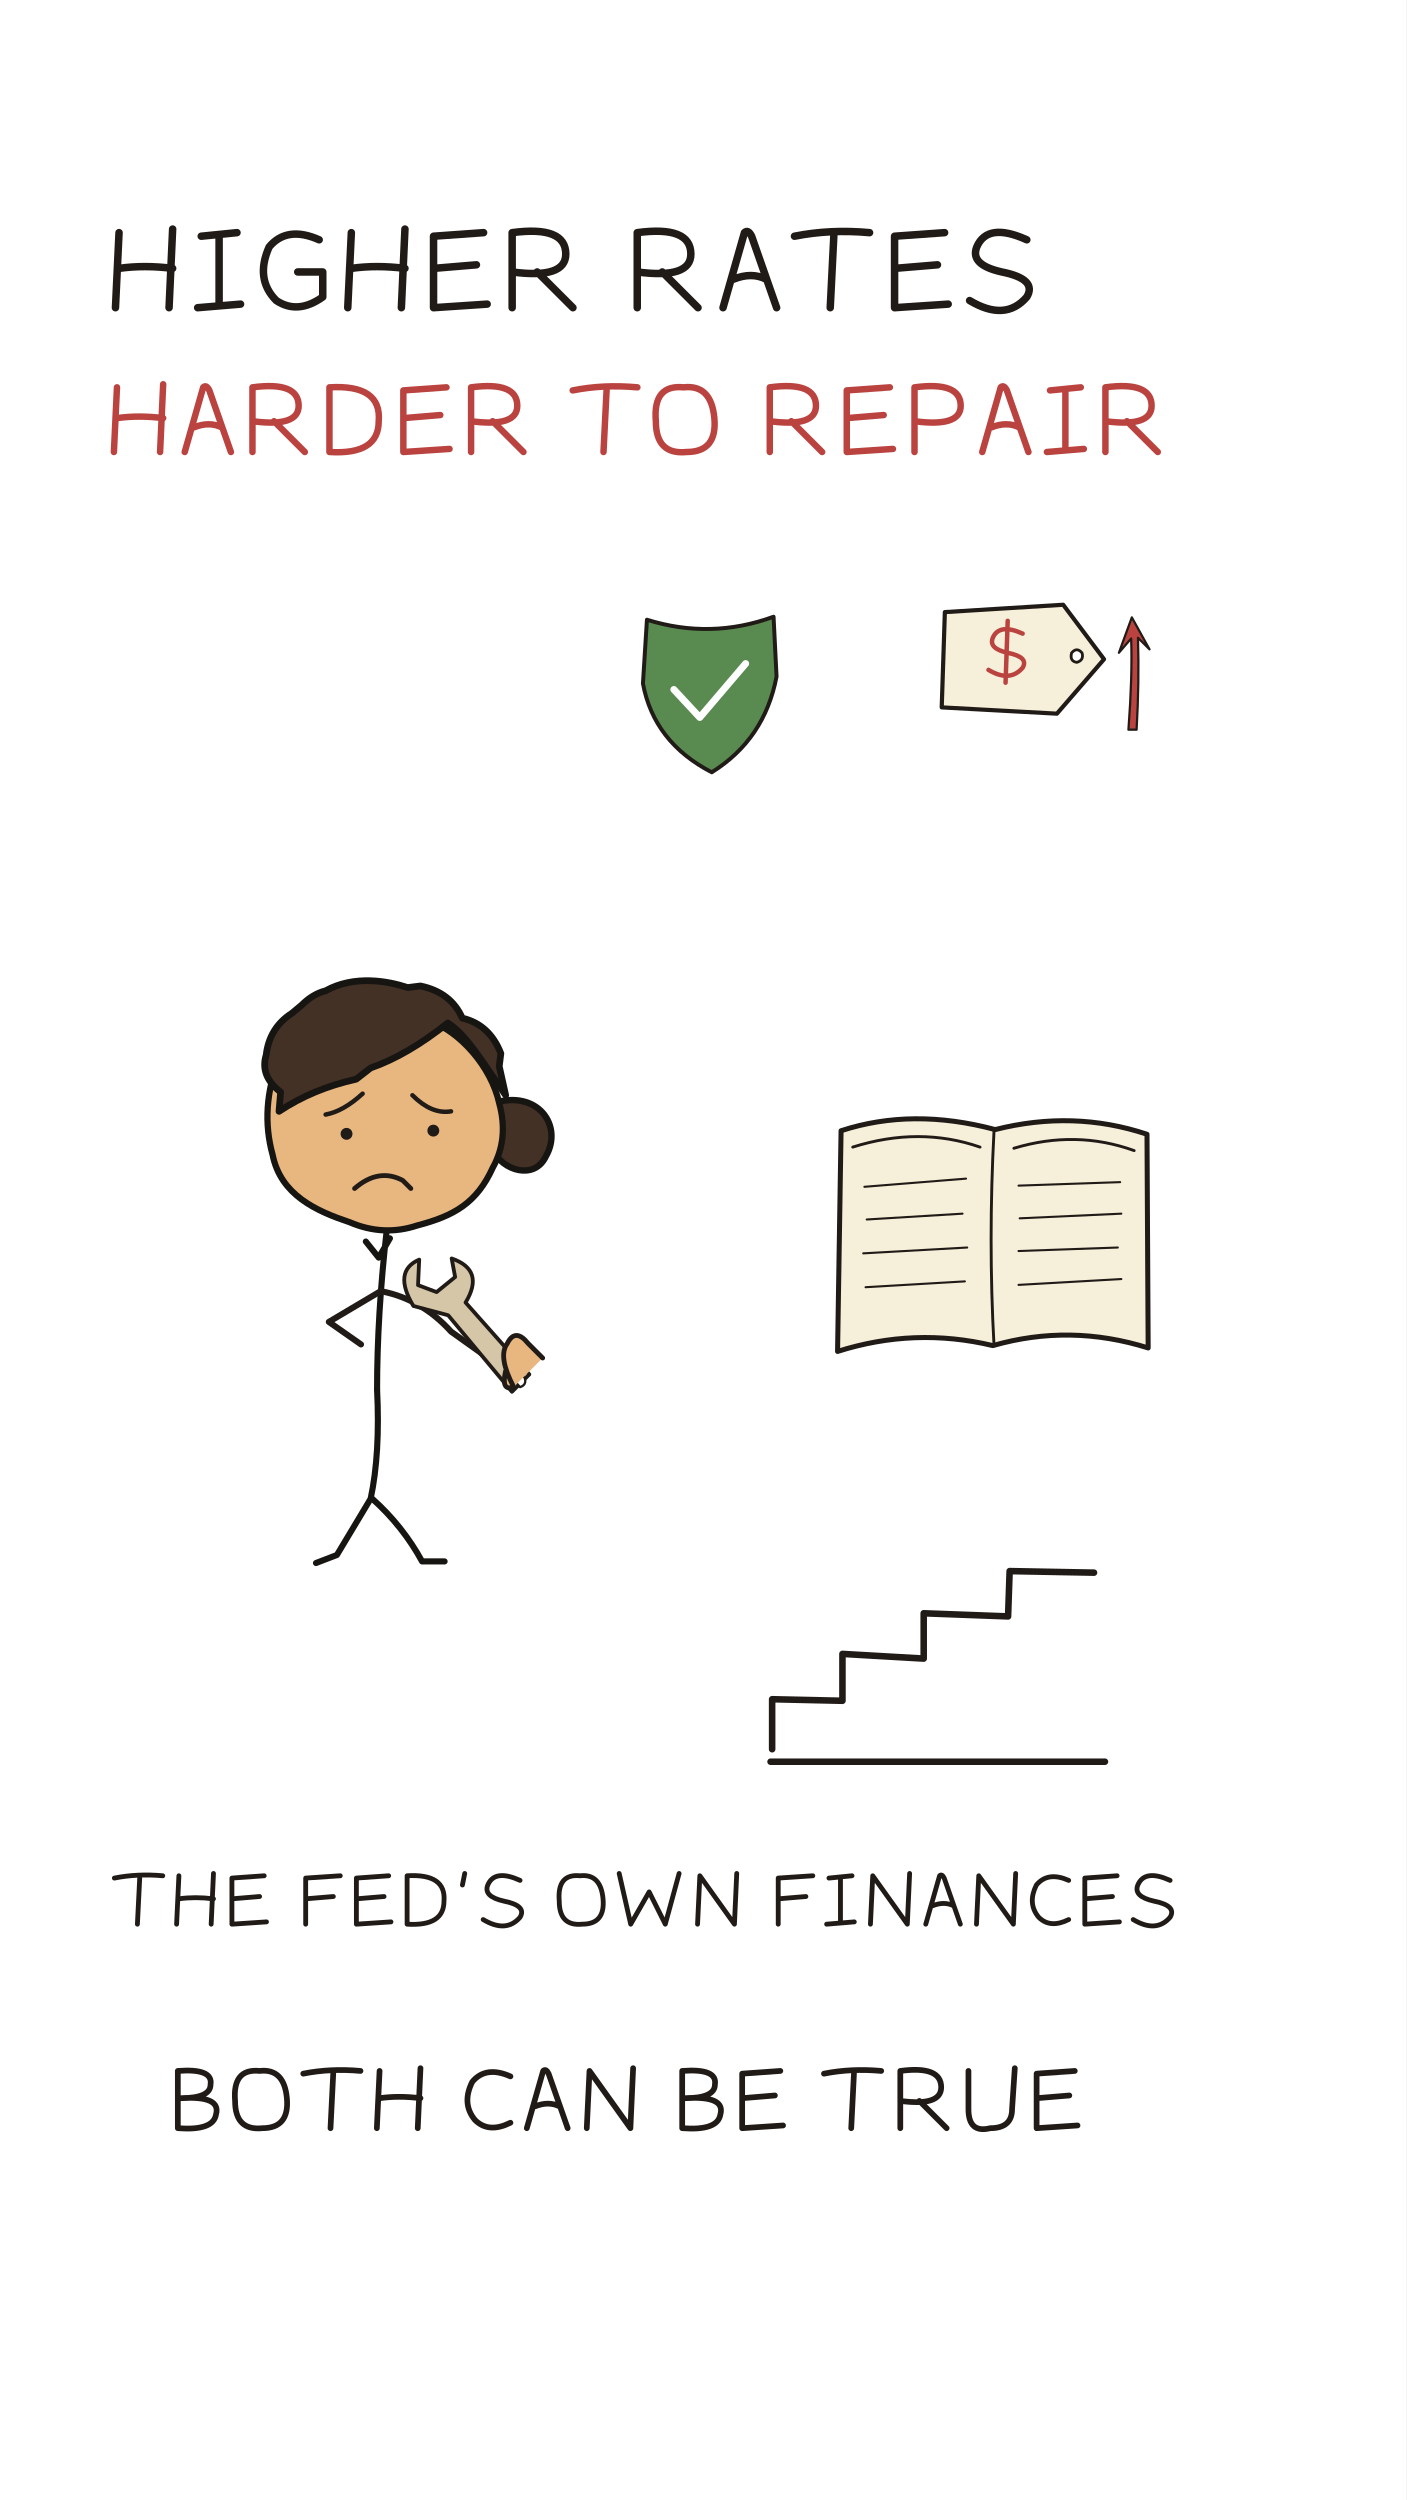
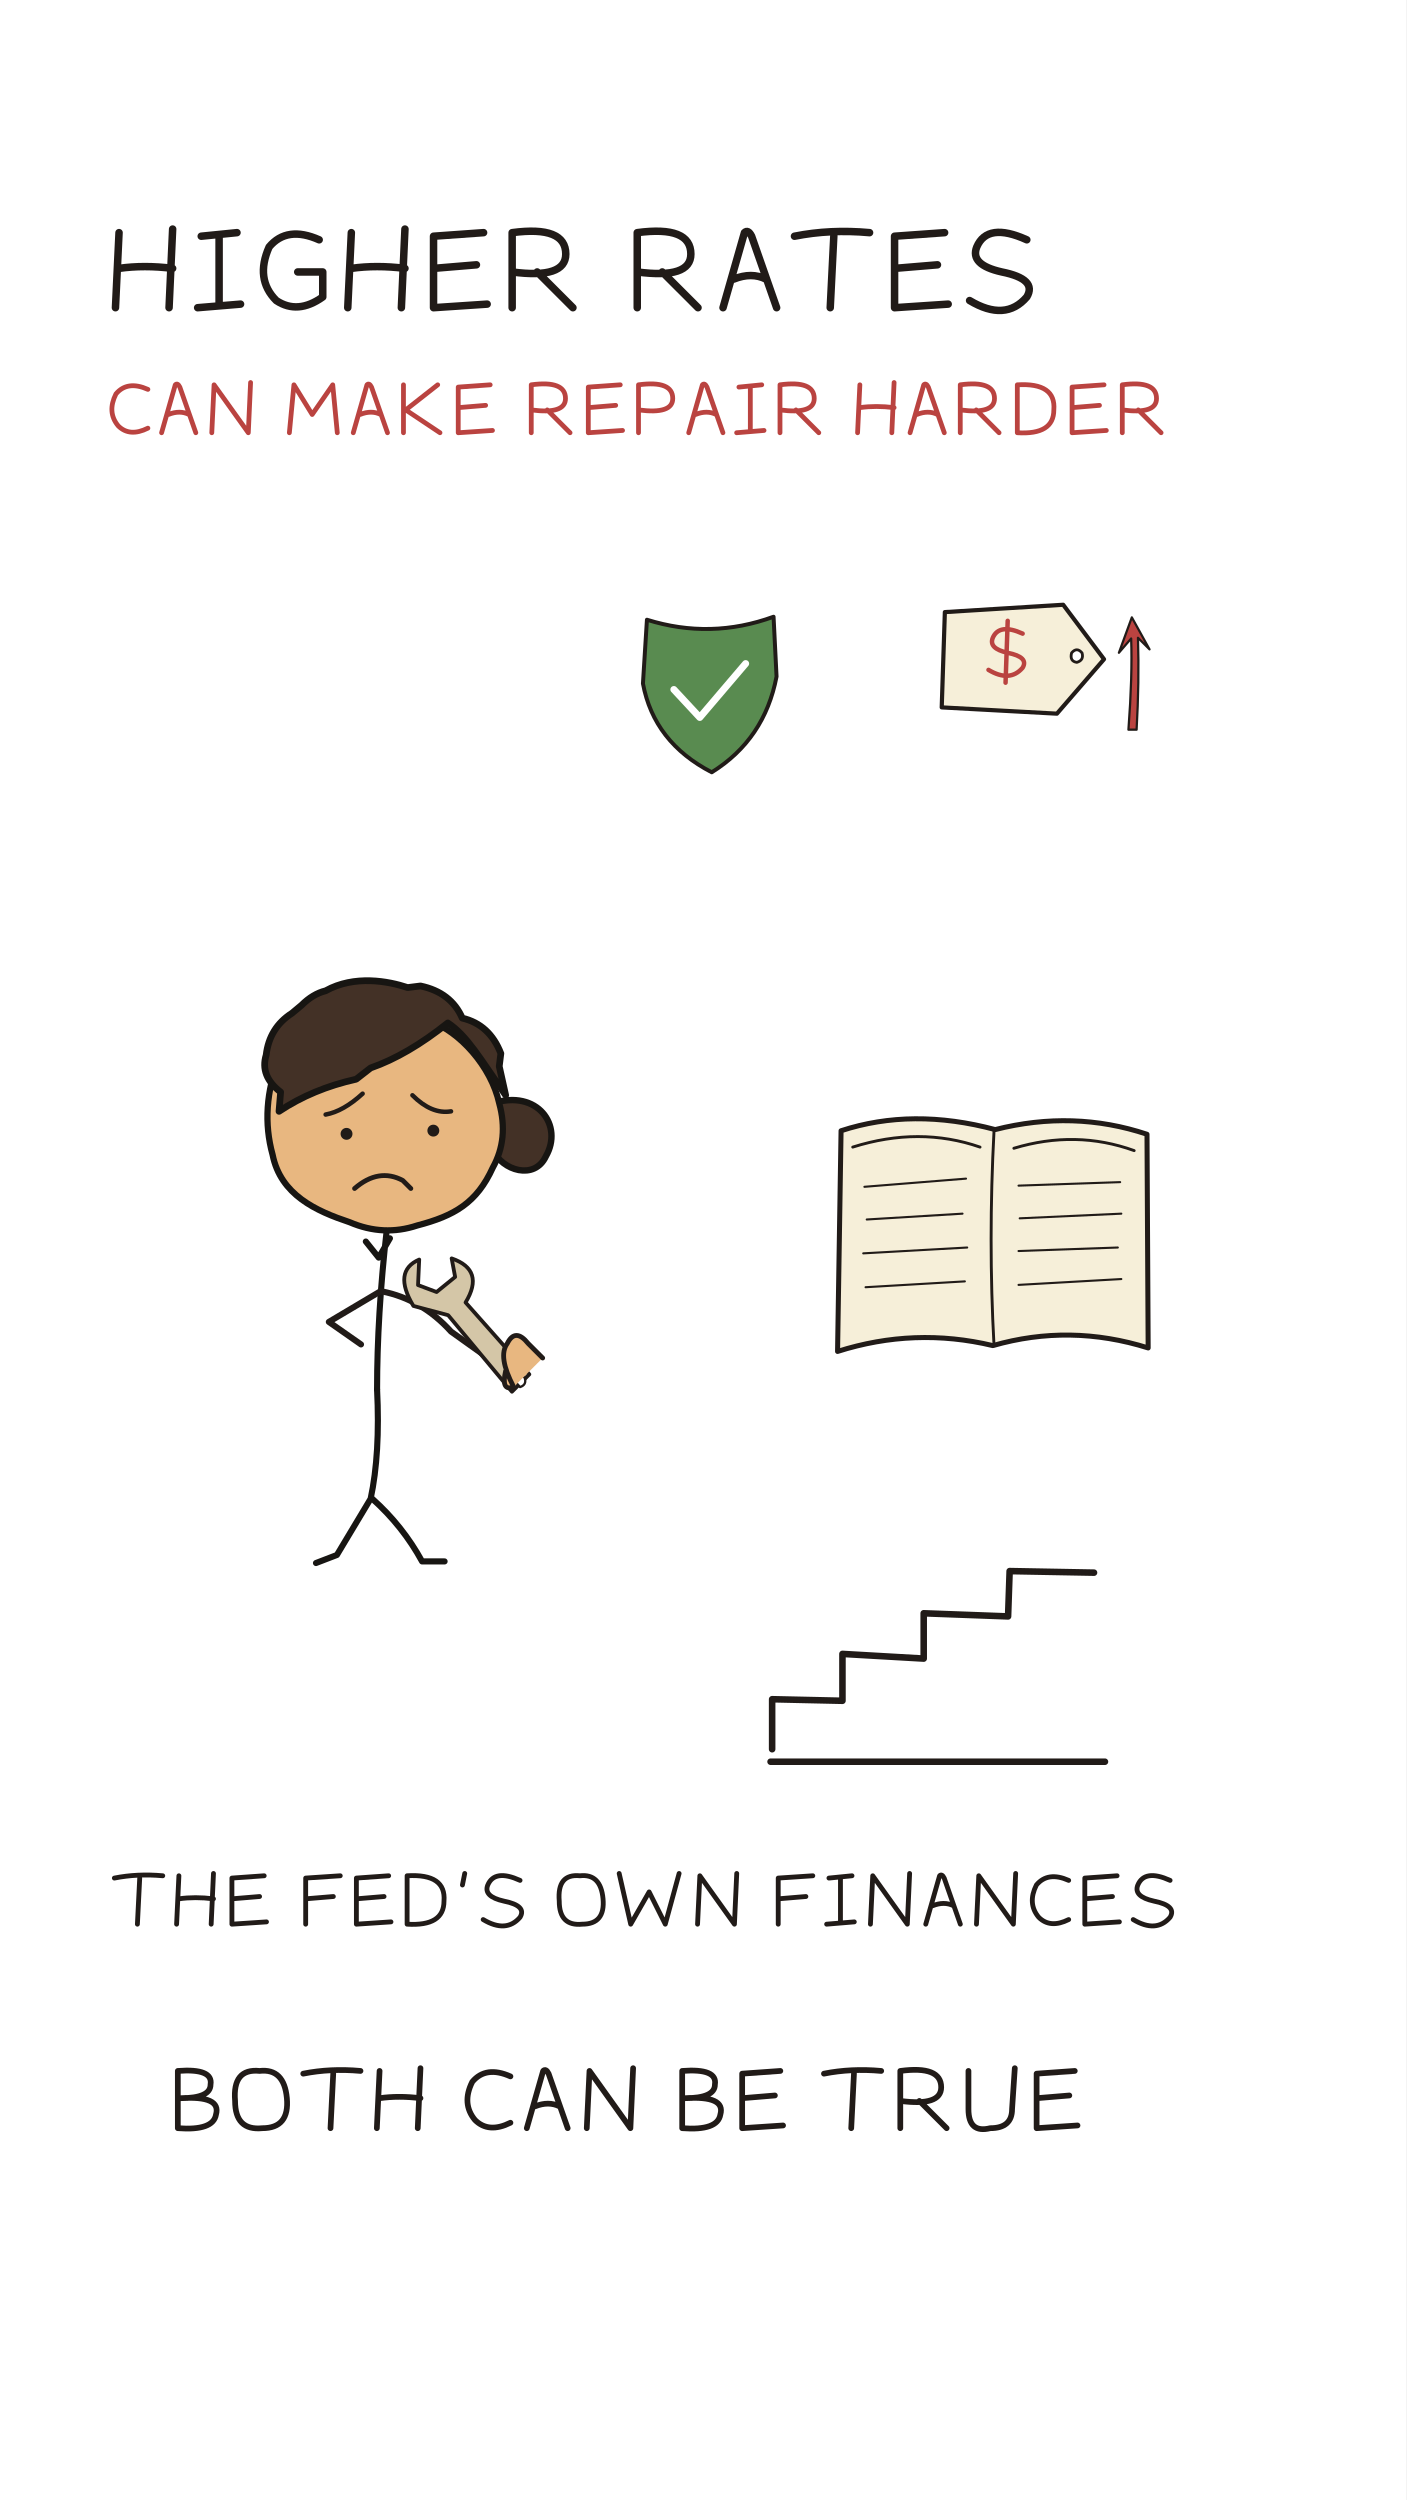
<svg xmlns="http://www.w3.org/2000/svg" id="S07_04" width="1080" height="1920" viewBox="0 0 1080 1920">
  <g id="SCENE_07_CANVAS" data-asset-id="BG_WHITE" data-operation="STATIC" transform="translate(0 0) scale(1)">
    <rect width="1080" height="1920" fill="#fff" id="S07_04_CANVAS_rect_1" />
  </g>
  <g id="SCENE_07_HIGHER_RATES" data-asset-id="TX_HIGHER_RATES" data-operation="STATIC" transform="translate(80 170) scale(1.482159)">
    <g transform="translate(4 4) scale(1)" id="S07_04_HIGHER_RATES_g_1">
      <g transform="translate(0 0) scale(1.851852)" id="S07_04_HIGHER_RATES_g_2">
        <path d="M2 1 L1 22 M17 0 L16 22 M2 11 Q9 10 17 11" fill="none" stroke="#211b18" stroke-width="2.1" stroke-linecap="round" stroke-linejoin="round" id="S07_04_HIGHER_RATES_path_1" />
      </g>
      <g transform="translate(42.59259 0) scale(1.851852)" id="S07_04_HIGHER_RATES_g_3">
        <path d="M2 2 L12 1 M7 2 L7 21 M1 22 L13 21" fill="none" stroke="#211b18" stroke-width="2.1" stroke-linecap="round" stroke-linejoin="round" id="S07_04_HIGHER_RATES_path_2" />
      </g>
      <g transform="translate(75.92593 0) scale(1.851852)" id="S07_04_HIGHER_RATES_g_4">
        <path d="M17 3 Q8 -1 3 5 Q-1 14 5 20 Q11 24 18 19 L18 12 L11 12" fill="none" stroke="#211b18" stroke-width="2.1" stroke-linecap="round" stroke-linejoin="round" id="S07_04_HIGHER_RATES_path_3" />
      </g>
      <g transform="translate(120.3704 0) scale(1.851852)" id="S07_04_HIGHER_RATES_g_5">
        <path d="M2 1 L1 22 M17 0 L16 22 M2 11 Q9 10 17 11" fill="none" stroke="#211b18" stroke-width="2.1" stroke-linecap="round" stroke-linejoin="round" id="S07_04_HIGHER_RATES_path_4" />
      </g>
      <g transform="translate(162.963 0) scale(1.851852)" id="S07_04_HIGHER_RATES_g_6">
        <path d="M16 1 L2 2 L2 22 L17 21 M2 11 L14 10" fill="none" stroke="#211b18" stroke-width="2.1" stroke-linecap="round" stroke-linejoin="round" id="S07_04_HIGHER_RATES_path_5" />
      </g>
      <g transform="translate(203.7037 0) scale(1.851852)" id="S07_04_HIGHER_RATES_g_7">
        <path d="M2 22 L2 1 Q17 -1 17 7 Q17 14 2 12 M9 12 L19 22" fill="none" stroke="#211b18" stroke-width="2.1" stroke-linecap="round" stroke-linejoin="round" id="S07_04_HIGHER_RATES_path_6" />
      </g>
      <g transform="translate(268.5185 0) scale(1.851852)" id="S07_04_HIGHER_RATES_g_8">
        <path d="M2 22 L2 1 Q17 -1 17 7 Q17 14 2 12 M9 12 L19 22" fill="none" stroke="#211b18" stroke-width="2.1" stroke-linecap="round" stroke-linejoin="round" id="S07_04_HIGHER_RATES_path_7" />
      </g>
      <g transform="translate(314.8148 0) scale(1.851852)" id="S07_04_HIGHER_RATES_g_9">
        <path d="M1 22 L7 1 Q8 0 9 2 L16 22 M4 14 Q9 12 13 14" fill="none" stroke="#211b18" stroke-width="2.1" stroke-linecap="round" stroke-linejoin="round" id="S07_04_HIGHER_RATES_path_8" />
      </g>
      <g transform="translate(353.7037 0) scale(1.851852)" id="S07_04_HIGHER_RATES_g_10">
        <path d="M0 2 Q10 0 21 1 M11 2 L10 22" fill="none" stroke="#211b18" stroke-width="2.1" stroke-linecap="round" stroke-linejoin="round" id="S07_04_HIGHER_RATES_path_9" />
      </g>
      <g transform="translate(401.8519 0) scale(1.851852)" id="S07_04_HIGHER_RATES_g_11">
        <path d="M16 1 L2 2 L2 22 L17 21 M2 11 L14 10" fill="none" stroke="#211b18" stroke-width="2.1" stroke-linecap="round" stroke-linejoin="round" id="S07_04_HIGHER_RATES_path_10" />
      </g>
      <g transform="translate(442.5926 0) scale(1.851852)" id="S07_04_HIGHER_RATES_g_12">
        <path d="M17 3 Q6 -2 3 5 Q1 10 10 12 Q20 14 17 19 Q11 26 1 20" fill="none" stroke="#211b18" stroke-width="2.1" stroke-linecap="round" stroke-linejoin="round" id="S07_04_HIGHER_RATES_path_11" />
      </g>
    </g>
  </g>
-   <g id="SCENE_07_REPAIR_HEADER" data-asset-id="TX_REPAIR_HEADER" data-operation="STATIC" transform="translate(80 290) scale(1.277027)">
+   <g id="SCENE_07_REPAIR_HEADER" data-asset-id="TX_REPAIR_HEADER" data-operation="STATIC" transform="translate(80 290) scale(0.9463751)">
    <g transform="translate(4 4) scale(1)" id="S07_04_REPAIR_HEADER_g_1">
      <g transform="translate(0 0) scale(1.851852)" id="S07_04_REPAIR_HEADER_g_2">
-         <path d="M2 1 L1 22 M17 0 L16 22 M2 11 Q9 10 17 11" fill="none" stroke="#ba4340" stroke-width="2.1" stroke-linecap="round" stroke-linejoin="round" id="S07_04_REPAIR_HEADER_path_1" />
-       </g>
-       <g transform="translate(42.59259 0) scale(1.851852)" id="S07_04_REPAIR_HEADER_g_3">
+         <path d="M17 3 Q8 -1 3 5 Q-1 13 4 19 Q9 24 17 20" fill="none" stroke="#ba4340" stroke-width="2.1" stroke-linecap="round" stroke-linejoin="round" id="S07_04_REPAIR_HEADER_path_1" />
+       </g>
+       <g transform="translate(40.74074 0) scale(1.851852)" id="S07_04_REPAIR_HEADER_g_3">
        <path d="M1 22 L7 1 Q8 0 9 2 L16 22 M4 14 Q9 12 13 14" fill="none" stroke="#ba4340" stroke-width="2.1" stroke-linecap="round" stroke-linejoin="round" id="S07_04_REPAIR_HEADER_path_2" />
      </g>
-       <g transform="translate(81.48148 0) scale(1.851852)" id="S07_04_REPAIR_HEADER_g_4">
-         <path d="M2 22 L2 1 Q17 -1 17 7 Q17 14 2 12 M9 12 L19 22" fill="none" stroke="#ba4340" stroke-width="2.1" stroke-linecap="round" stroke-linejoin="round" id="S07_04_REPAIR_HEADER_path_3" />
-       </g>
-       <g transform="translate(127.7778 0) scale(1.851852)" id="S07_04_REPAIR_HEADER_g_5">
-         <path d="M2 1 L2 22 Q18 23 18 12 Q19 0 2 1" fill="none" stroke="#ba4340" stroke-width="2.1" stroke-linecap="round" stroke-linejoin="round" id="S07_04_REPAIR_HEADER_path_4" />
-       </g>
-       <g transform="translate(172.2222 0) scale(1.851852)" id="S07_04_REPAIR_HEADER_g_6">
-         <path d="M16 1 L2 2 L2 22 L17 21 M2 11 L14 10" fill="none" stroke="#ba4340" stroke-width="2.1" stroke-linecap="round" stroke-linejoin="round" id="S07_04_REPAIR_HEADER_path_5" />
-       </g>
-       <g transform="translate(212.963 0) scale(1.851852)" id="S07_04_REPAIR_HEADER_g_7">
-         <path d="M2 22 L2 1 Q17 -1 17 7 Q17 14 2 12 M9 12 L19 22" fill="none" stroke="#ba4340" stroke-width="2.1" stroke-linecap="round" stroke-linejoin="round" id="S07_04_REPAIR_HEADER_path_6" />
-       </g>
-       <g transform="translate(277.7778 0) scale(1.851852)" id="S07_04_REPAIR_HEADER_g_8">
-         <path d="M0 2 Q10 0 21 1 M11 2 L10 22" fill="none" stroke="#ba4340" stroke-width="2.1" stroke-linecap="round" stroke-linejoin="round" id="S07_04_REPAIR_HEADER_path_7" />
-       </g>
-       <g transform="translate(325.9259 0) scale(1.851852)" id="S07_04_REPAIR_HEADER_g_9">
-         <path d="M10 1 Q0 0 1 12 Q1 23 11 22 Q21 22 20 11 Q19 0 10 1 Z" fill="none" stroke="#ba4340" stroke-width="2.1" stroke-linecap="round" stroke-linejoin="round" id="S07_04_REPAIR_HEADER_path_8" />
-       </g>
-       <g transform="translate(392.5926 0) scale(1.851852)" id="S07_04_REPAIR_HEADER_g_10">
-         <path d="M2 22 L2 1 Q17 -1 17 7 Q17 14 2 12 M9 12 L19 22" fill="none" stroke="#ba4340" stroke-width="2.1" stroke-linecap="round" stroke-linejoin="round" id="S07_04_REPAIR_HEADER_path_9" />
-       </g>
-       <g transform="translate(438.8889 0) scale(1.851852)" id="S07_04_REPAIR_HEADER_g_11">
-         <path d="M16 1 L2 2 L2 22 L17 21 M2 11 L14 10" fill="none" stroke="#ba4340" stroke-width="2.1" stroke-linecap="round" stroke-linejoin="round" id="S07_04_REPAIR_HEADER_path_10" />
-       </g>
-       <g transform="translate(479.6296 0) scale(1.851852)" id="S07_04_REPAIR_HEADER_g_12">
-         <path d="M2 22 L2 1 Q17 -1 17 7 Q17 14 2 12" fill="none" stroke="#ba4340" stroke-width="2.1" stroke-linecap="round" stroke-linejoin="round" id="S07_04_REPAIR_HEADER_path_11" />
-       </g>
-       <g transform="translate(522.2222 0) scale(1.851852)" id="S07_04_REPAIR_HEADER_g_13">
-         <path d="M1 22 L7 1 Q8 0 9 2 L16 22 M4 14 Q9 12 13 14" fill="none" stroke="#ba4340" stroke-width="2.1" stroke-linecap="round" stroke-linejoin="round" id="S07_04_REPAIR_HEADER_path_12" />
-       </g>
-       <g transform="translate(561.1111 0) scale(1.851852)" id="S07_04_REPAIR_HEADER_g_14">
-         <path d="M2 2 L12 1 M7 2 L7 21 M1 22 L13 21" fill="none" stroke="#ba4340" stroke-width="2.1" stroke-linecap="round" stroke-linejoin="round" id="S07_04_REPAIR_HEADER_path_13" />
-       </g>
-       <g transform="translate(594.4444 0) scale(1.851852)" id="S07_04_REPAIR_HEADER_g_15">
-         <path d="M2 22 L2 1 Q17 -1 17 7 Q17 14 2 12 M9 12 L19 22" fill="none" stroke="#ba4340" stroke-width="2.1" stroke-linecap="round" stroke-linejoin="round" id="S07_04_REPAIR_HEADER_path_14" />
+       <g transform="translate(79.62963 0) scale(1.851852)" id="S07_04_REPAIR_HEADER_g_4">
+         <path d="M2 22 L3 1 L18 22 L19 0" fill="none" stroke="#ba4340" stroke-width="2.1" stroke-linecap="round" stroke-linejoin="round" id="S07_04_REPAIR_HEADER_path_3" />
+       </g>
+       <g transform="translate(144.4444 0) scale(1.851852)" id="S07_04_REPAIR_HEADER_g_5">
+         <path d="M1 22 L3 1 L11 14 L20 1 L22 22" fill="none" stroke="#ba4340" stroke-width="2.1" stroke-linecap="round" stroke-linejoin="round" id="S07_04_REPAIR_HEADER_path_4" />
+       </g>
+       <g transform="translate(196.2963 0) scale(1.851852)" id="S07_04_REPAIR_HEADER_g_6">
+         <path d="M1 22 L7 1 Q8 0 9 2 L16 22 M4 14 Q9 12 13 14" fill="none" stroke="#ba4340" stroke-width="2.1" stroke-linecap="round" stroke-linejoin="round" id="S07_04_REPAIR_HEADER_path_5" />
+       </g>
+       <g transform="translate(235.1852 0) scale(1.851852)" id="S07_04_REPAIR_HEADER_g_7">
+         <path d="M2 1 L2 22 M17 1 L3 12 L18 22" fill="none" stroke="#ba4340" stroke-width="2.1" stroke-linecap="round" stroke-linejoin="round" id="S07_04_REPAIR_HEADER_path_6" />
+       </g>
+       <g transform="translate(279.6296 0) scale(1.851852)" id="S07_04_REPAIR_HEADER_g_8">
+         <path d="M16 1 L2 2 L2 22 L17 21 M2 11 L14 10" fill="none" stroke="#ba4340" stroke-width="2.1" stroke-linecap="round" stroke-linejoin="round" id="S07_04_REPAIR_HEADER_path_7" />
+       </g>
+       <g transform="translate(338.8889 0) scale(1.851852)" id="S07_04_REPAIR_HEADER_g_9">
+         <path d="M2 22 L2 1 Q17 -1 17 7 Q17 14 2 12 M9 12 L19 22" fill="none" stroke="#ba4340" stroke-width="2.1" stroke-linecap="round" stroke-linejoin="round" id="S07_04_REPAIR_HEADER_path_8" />
+       </g>
+       <g transform="translate(385.1852 0) scale(1.851852)" id="S07_04_REPAIR_HEADER_g_10">
+         <path d="M16 1 L2 2 L2 22 L17 21 M2 11 L14 10" fill="none" stroke="#ba4340" stroke-width="2.1" stroke-linecap="round" stroke-linejoin="round" id="S07_04_REPAIR_HEADER_path_9" />
+       </g>
+       <g transform="translate(425.9259 0) scale(1.851852)" id="S07_04_REPAIR_HEADER_g_11">
+         <path d="M2 22 L2 1 Q17 -1 17 7 Q17 14 2 12" fill="none" stroke="#ba4340" stroke-width="2.1" stroke-linecap="round" stroke-linejoin="round" id="S07_04_REPAIR_HEADER_path_10" />
+       </g>
+       <g transform="translate(468.5185 0) scale(1.851852)" id="S07_04_REPAIR_HEADER_g_12">
+         <path d="M1 22 L7 1 Q8 0 9 2 L16 22 M4 14 Q9 12 13 14" fill="none" stroke="#ba4340" stroke-width="2.1" stroke-linecap="round" stroke-linejoin="round" id="S07_04_REPAIR_HEADER_path_11" />
+       </g>
+       <g transform="translate(507.4074 0) scale(1.851852)" id="S07_04_REPAIR_HEADER_g_13">
+         <path d="M2 2 L12 1 M7 2 L7 21 M1 22 L13 21" fill="none" stroke="#ba4340" stroke-width="2.1" stroke-linecap="round" stroke-linejoin="round" id="S07_04_REPAIR_HEADER_path_12" />
+       </g>
+       <g transform="translate(540.7407 0) scale(1.851852)" id="S07_04_REPAIR_HEADER_g_14">
+         <path d="M2 22 L2 1 Q17 -1 17 7 Q17 14 2 12 M9 12 L19 22" fill="none" stroke="#ba4340" stroke-width="2.1" stroke-linecap="round" stroke-linejoin="round" id="S07_04_REPAIR_HEADER_path_13" />
+       </g>
+       <g transform="translate(605.5556 0) scale(1.851852)" id="S07_04_REPAIR_HEADER_g_15">
+         <path d="M2 1 L1 22 M17 0 L16 22 M2 11 Q9 10 17 11" fill="none" stroke="#ba4340" stroke-width="2.1" stroke-linecap="round" stroke-linejoin="round" id="S07_04_REPAIR_HEADER_path_14" />
+       </g>
+       <g transform="translate(648.1481 0) scale(1.851852)" id="S07_04_REPAIR_HEADER_g_16">
+         <path d="M1 22 L7 1 Q8 0 9 2 L16 22 M4 14 Q9 12 13 14" fill="none" stroke="#ba4340" stroke-width="2.1" stroke-linecap="round" stroke-linejoin="round" id="S07_04_REPAIR_HEADER_path_15" />
+       </g>
+       <g transform="translate(687.037 0) scale(1.851852)" id="S07_04_REPAIR_HEADER_g_17">
+         <path d="M2 22 L2 1 Q17 -1 17 7 Q17 14 2 12 M9 12 L19 22" fill="none" stroke="#ba4340" stroke-width="2.1" stroke-linecap="round" stroke-linejoin="round" id="S07_04_REPAIR_HEADER_path_16" />
+       </g>
+       <g transform="translate(733.3333 0) scale(1.851852)" id="S07_04_REPAIR_HEADER_g_18">
+         <path d="M2 1 L2 22 Q18 23 18 12 Q19 0 2 1" fill="none" stroke="#ba4340" stroke-width="2.1" stroke-linecap="round" stroke-linejoin="round" id="S07_04_REPAIR_HEADER_path_17" />
+       </g>
+       <g transform="translate(777.7778 0) scale(1.851852)" id="S07_04_REPAIR_HEADER_g_19">
+         <path d="M16 1 L2 2 L2 22 L17 21 M2 11 L14 10" fill="none" stroke="#ba4340" stroke-width="2.1" stroke-linecap="round" stroke-linejoin="round" id="S07_04_REPAIR_HEADER_path_18" />
+       </g>
+       <g transform="translate(818.5185 0) scale(1.851852)" id="S07_04_REPAIR_HEADER_g_20">
+         <path d="M2 22 L2 1 Q17 -1 17 7 Q17 14 2 12 M9 12 L19 22" fill="none" stroke="#ba4340" stroke-width="2.1" stroke-linecap="round" stroke-linejoin="round" id="S07_04_REPAIR_HEADER_path_19" />
      </g>
    </g>
  </g>
  <g id="SCENE_07_HOST" data-asset-id="HOST_REPAIR" data-operation="POSE_SWITCH" transform="translate(118 735) scale(1.234483)">
    <path d="M139 269 Q141 309 135 337 M135 337 L114 372 L101 377 M136 337 Q155 354 167 376 L181 376" fill="none" stroke="#171512" stroke-width="3.8" stroke-linecap="round" stroke-linejoin="round" id="S07_04_HOST_path_1" />
    <path d="M145 170 Q139 223 139 269 M132 177 L140 187 L147 175" fill="none" stroke="#171512" stroke-width="3.8" stroke-linecap="round" stroke-linejoin="round" id="S07_04_HOST_path_2" />
    <path d="M141 208 L109 227 L129 241 M142 208 Q167 213 185 233 L213 253 M213 253 L226 263" fill="none" stroke="#211b18" stroke-width="3.8" stroke-linecap="round" stroke-linejoin="round" id="S07_04_HOST_path_3" />
    <g id="S07_04_HOST_g_1" transform="translate(0 0) scale(1)">
      <path d="M211 91 C239 82 255 105 244 124 C237 139 217 133 211 120 Z" fill="#433126" stroke="#171512" stroke-width="4" stroke-linecap="round" stroke-linejoin="round" id="S07_04_HOST_path_4" />
      <path d="M78 63 C89 38 106 27 130 31 Q153 28 172 40 C190 46 210 68 215 91 Q221 113 211 131 C201 153 187 161 164 167 Q143 174 122 165 C101 158 79 148 74 123 Q66 94 78 63 Z" fill="#e8b780" stroke="#171512" stroke-width="3.9" stroke-linecap="round" stroke-linejoin="round" id="S07_04_HOST_path_5" />
      <path d="M79 84 Q66 74 70 61 Q72 44 86 35 L92 30 Q99 23 107 21 C125 11 146 15 158 19 L166 18 Q185 22 192 38 Q209 42 216 60 L215 68 L219 86 C203 63 195 49 183 41 Q158 61 135 69 L126 76 Q99 82 78 96 Z" fill="#433126" stroke="#171512" stroke-width="4.2" stroke-linecap="round" stroke-linejoin="round" id="S07_04_HOST_path_6" />
      <circle cx="120" cy="110" r="3.7" fill="#211b18" id="S07_04_HOST_circle_1" />
      <circle cx="174" cy="108" r="3.7" fill="#211b18" id="S07_04_HOST_circle_2" />
      <path d="M107 98 Q118 96 130 85 M161 86 Q173 98 185 96" fill="none" stroke="#211b18" stroke-width="2.8" stroke-linecap="round" stroke-linejoin="round" id="S07_04_HOST_path_7" />
      <path d="M125 144 Q140 131 155 139 L160 144" fill="none" stroke="#211b18" stroke-width="3" stroke-linecap="round" stroke-linejoin="round" id="S07_04_HOST_path_8" />
    </g>
  </g>
  <g id="SCENE_07_LEDGER" data-asset-id="PROP_LEDGER" data-operation="STATIC" transform="translate(628 846) scale(0.8967742)">
    <path d="M20 25 Q81 5 152 24 Q219 7 282 28 L283 211 Q216 190 150 209 Q83 193 17 214 Z" fill="#f6efd9" stroke="#211b18" stroke-width="4.3" stroke-linecap="round" stroke-linejoin="round" id="S07_04_LEDGER_path_1" />
    <path d="M151 25 Q146 119 151 209 M30 39 Q87 21 139 39 M168 40 Q221 24 271 42" fill="none" stroke="#211b18" stroke-width="2.5" stroke-linecap="round" stroke-linejoin="round" id="S07_04_LEDGER_path_2" />
    <path d="M40 73 L127 66 M42 101 L124 96 M39 130 L128 125 M41 159 L126 154 M172 72 L259 69 M173 100 L260 96 M172 128 L257 125 M172 157 L260 152" fill="none" stroke="#211b18" stroke-width="1.8" stroke-linecap="round" stroke-linejoin="round" id="S07_04_LEDGER_path_3" />
  </g>
-   <g id="SCENE_07_WRENCH" data-asset-id="PROP_WRENCH" data-operation="ROTATE" transform="translate(289 966.5) scale(0.8903226)">
-     <path d="M32 41 Q14 11 37 1 L36 23 L52 29 L68 16 L65 0 Q94 10 77 38 L132 100 L117 115 L62 49 Z" fill="#d4c6a7" stroke="#211b18" stroke-width="3.3" stroke-linecap="round" stroke-linejoin="round" id="S07_04_WRENCH_path_1" />
-     <path d="M116 102 Q122 96 128 103 Q130 109 124 111 Z" fill="#fff" stroke="#211b18" stroke-width="2" stroke-linecap="round" stroke-linejoin="round" id="S07_04_WRENCH_path_2" />
+   <g id="SCENE_07_WRENCH" data-asset-id="PROP_WRENCH" data-operation="ROTATE" transform="translate(289 962) scale(0.8903226)">
+     <g transform="translate(0 5) scale(1)" id="S07_04_WRENCH_g_1">
+       <path d="M32 41 Q14 11 37 1 L36 23 L52 29 L68 16 L65 0 Q94 10 77 38 L132 100 L117 115 L62 49 Z" fill="#d4c6a7" stroke="#211b18" stroke-width="3.3" stroke-linecap="round" stroke-linejoin="round" id="S07_04_WRENCH_path_1" />
+       <path d="M116 102 Q122 96 128 103 Q130 109 124 111 Z" fill="#fff" stroke="#211b18" stroke-width="2" stroke-linecap="round" stroke-linejoin="round" id="S07_04_WRENCH_path_2" />
+     </g>
  </g>
  <g id="SCENE_07_TOOL_GRIP" data-asset-id="HAND_GRIP" data-operation="STATIC" transform="translate(373.5 1010.8) scale(1.236364)">
    <path d="M17 44 Q7 25 13 17 Q18 7 26 17 L35 26 M17 44 Q9 47 12 34" fill="#e8b780" stroke="#211b18" stroke-width="3" stroke-linecap="round" stroke-linejoin="round" id="S07_04_TOOL_GRIP_path_1" />
  </g>
  <g id="SCENE_07_STEPS" data-asset-id="ENV_RECOVERY_STEPS" data-operation="STATIC" transform="translate(575 1191) scale(1.2)">
    <path d="M15 127 L15 95 L60 96 L60 66 L112 69 L112 40 L166 42 L167 13 L221 14 M14 135 L228 135" fill="none" stroke="#211b18" stroke-width="4.2" stroke-linecap="round" stroke-linejoin="round" id="S07_04_STEPS_path_1" />
  </g>
  <g id="SCENE_07_FED_RECOVERY" data-asset-id="TX_FED_RECOVERY" data-operation="STATIC" transform="translate(84 1435) scale(0.9559786)">
    <g transform="translate(4 4) scale(1)" id="S07_04_FED_RECOVERY_g_1">
      <g transform="translate(0 0) scale(1.851852)" id="S07_04_FED_RECOVERY_g_2">
        <path d="M0 2 Q10 0 21 1 M11 2 L10 22" fill="none" stroke="#211b18" stroke-width="2.1" stroke-linecap="round" stroke-linejoin="round" id="S07_04_FED_RECOVERY_path_1" />
      </g>
      <g transform="translate(48.14815 0) scale(1.851852)" id="S07_04_FED_RECOVERY_g_3">
        <path d="M2 1 L1 22 M17 0 L16 22 M2 11 Q9 10 17 11" fill="none" stroke="#211b18" stroke-width="2.1" stroke-linecap="round" stroke-linejoin="round" id="S07_04_FED_RECOVERY_path_2" />
      </g>
      <g transform="translate(90.74074 0) scale(1.851852)" id="S07_04_FED_RECOVERY_g_4">
        <path d="M16 1 L2 2 L2 22 L17 21 M2 11 L14 10" fill="none" stroke="#211b18" stroke-width="2.1" stroke-linecap="round" stroke-linejoin="round" id="S07_04_FED_RECOVERY_path_3" />
      </g>
      <g transform="translate(150.0 0) scale(1.851852)" id="S07_04_FED_RECOVERY_g_5">
        <path d="M17 1 L2 2 L2 22 M2 11 L14 10" fill="none" stroke="#211b18" stroke-width="2.1" stroke-linecap="round" stroke-linejoin="round" id="S07_04_FED_RECOVERY_path_4" />
      </g>
      <g transform="translate(190.7407 0) scale(1.851852)" id="S07_04_FED_RECOVERY_g_6">
        <path d="M16 1 L2 2 L2 22 L17 21 M2 11 L14 10" fill="none" stroke="#211b18" stroke-width="2.1" stroke-linecap="round" stroke-linejoin="round" id="S07_04_FED_RECOVERY_path_5" />
      </g>
      <g transform="translate(231.4815 0) scale(1.851852)" id="S07_04_FED_RECOVERY_g_7">
        <path d="M2 1 L2 22 Q18 23 18 12 Q19 0 2 1" fill="none" stroke="#211b18" stroke-width="2.1" stroke-linecap="round" stroke-linejoin="round" id="S07_04_FED_RECOVERY_path_6" />
      </g>
      <g transform="translate(275.9259 0) scale(1.851852)" id="S07_04_FED_RECOVERY_g_8">
        <path d="M3 0 L2 5" fill="none" stroke="#211b18" stroke-width="2.1" stroke-linecap="round" stroke-linejoin="round" id="S07_04_FED_RECOVERY_path_7" />
      </g>
      <g transform="translate(294.4444 0) scale(1.851852)" id="S07_04_FED_RECOVERY_g_9">
        <path d="M17 3 Q6 -2 3 5 Q1 10 10 12 Q20 14 17 19 Q11 26 1 20" fill="none" stroke="#211b18" stroke-width="2.1" stroke-linecap="round" stroke-linejoin="round" id="S07_04_FED_RECOVERY_path_8" />
      </g>
      <g transform="translate(355.5556 0) scale(1.851852)" id="S07_04_FED_RECOVERY_g_10">
        <path d="M10 1 Q0 0 1 12 Q1 23 11 22 Q21 22 20 11 Q19 0 10 1 Z" fill="none" stroke="#211b18" stroke-width="2.1" stroke-linecap="round" stroke-linejoin="round" id="S07_04_FED_RECOVERY_path_9" />
      </g>
      <g transform="translate(403.7037 0) scale(1.851852)" id="S07_04_FED_RECOVERY_g_11">
        <path d="M1 0 L6 22 L14 8 L21 22 L27 0" fill="none" stroke="#211b18" stroke-width="2.1" stroke-linecap="round" stroke-linejoin="round" id="S07_04_FED_RECOVERY_path_10" />
      </g>
      <g transform="translate(464.8148 0) scale(1.851852)" id="S07_04_FED_RECOVERY_g_12">
        <path d="M2 22 L3 1 L18 22 L19 0" fill="none" stroke="#211b18" stroke-width="2.1" stroke-linecap="round" stroke-linejoin="round" id="S07_04_FED_RECOVERY_path_11" />
      </g>
      <g transform="translate(529.6296 0) scale(1.851852)" id="S07_04_FED_RECOVERY_g_13">
        <path d="M17 1 L2 2 L2 22 M2 11 L14 10" fill="none" stroke="#211b18" stroke-width="2.1" stroke-linecap="round" stroke-linejoin="round" id="S07_04_FED_RECOVERY_path_12" />
      </g>
      <g transform="translate(570.3704 0) scale(1.851852)" id="S07_04_FED_RECOVERY_g_14">
        <path d="M2 2 L12 1 M7 2 L7 21 M1 22 L13 21" fill="none" stroke="#211b18" stroke-width="2.1" stroke-linecap="round" stroke-linejoin="round" id="S07_04_FED_RECOVERY_path_13" />
      </g>
      <g transform="translate(603.7037 0) scale(1.851852)" id="S07_04_FED_RECOVERY_g_15">
        <path d="M2 22 L3 1 L18 22 L19 0" fill="none" stroke="#211b18" stroke-width="2.1" stroke-linecap="round" stroke-linejoin="round" id="S07_04_FED_RECOVERY_path_14" />
      </g>
      <g transform="translate(650 0) scale(1.851852)" id="S07_04_FED_RECOVERY_g_16">
        <path d="M1 22 L7 1 Q8 0 9 2 L16 22 M4 14 Q9 12 13 14" fill="none" stroke="#211b18" stroke-width="2.1" stroke-linecap="round" stroke-linejoin="round" id="S07_04_FED_RECOVERY_path_15" />
      </g>
      <g transform="translate(688.8889 0) scale(1.851852)" id="S07_04_FED_RECOVERY_g_17">
        <path d="M2 22 L3 1 L18 22 L19 0" fill="none" stroke="#211b18" stroke-width="2.1" stroke-linecap="round" stroke-linejoin="round" id="S07_04_FED_RECOVERY_path_16" />
      </g>
      <g transform="translate(735.1852 0) scale(1.851852)" id="S07_04_FED_RECOVERY_g_18">
        <path d="M17 3 Q8 -1 3 5 Q-1 13 4 19 Q9 24 17 20" fill="none" stroke="#211b18" stroke-width="2.1" stroke-linecap="round" stroke-linejoin="round" id="S07_04_FED_RECOVERY_path_17" />
      </g>
      <g transform="translate(775.9259 0) scale(1.851852)" id="S07_04_FED_RECOVERY_g_19">
        <path d="M16 1 L2 2 L2 22 L17 21 M2 11 L14 10" fill="none" stroke="#211b18" stroke-width="2.1" stroke-linecap="round" stroke-linejoin="round" id="S07_04_FED_RECOVERY_path_18" />
      </g>
      <g transform="translate(816.6667 0) scale(1.851852)" id="S07_04_FED_RECOVERY_g_20">
        <path d="M17 3 Q6 -2 3 5 Q1 10 10 12 Q20 14 17 19 Q11 26 1 20" fill="none" stroke="#211b18" stroke-width="2.1" stroke-linecap="round" stroke-linejoin="round" id="S07_04_FED_RECOVERY_path_19" />
      </g>
    </g>
  </g>
  <g id="SCENE_07_PRICE" data-asset-id="PROP_PRICE_PRESSURE" data-operation="STATIC" transform="translate(716 454) scale(0.8042553)">
    <path d="M12 20 L125 13 L164 65 L119 117 L9 111 Z" fill="#f6efd9" stroke="#211b18" stroke-width="4" stroke-linecap="round" stroke-linejoin="round" id="S07_04_PRICE_path_1" />
    <path d="M133 59 Q138 53 143 59 Q145 66 138 68 Q131 67 133 59 Z" fill="#fff" stroke="#211b18" stroke-width="2.7" stroke-linecap="round" stroke-linejoin="round" id="S07_04_PRICE_path_2" />
    <g data-text="$" data-lettering="original-paths" transform="translate(51.630 34.450)" id="S07_04_PRICE_g_1">
      <g transform="translate(0 0) scale(2.037037)" id="S07_04_PRICE_g_2">
        <path d="M17 3 Q6 -2 3 5 Q1 10 10 12 Q20 14 17 19 Q11 26 1 20 M10 -3 L9 26" fill="none" stroke="#ba4340" stroke-width="2.1" stroke-linecap="round" stroke-linejoin="round" id="S07_04_PRICE_path_3" />
      </g>
    </g>
    <g transform="translate(173 14) scale(0.65)" id="S07_04_PRICE_g_3">
      <path d="M22 182 Q28 102 26 48 L8 69 L27 17 L53 64 L36 47 Q38 112 34 182 Z" fill="#ba4340" stroke="#211b18" stroke-width="3.3" stroke-linecap="round" stroke-linejoin="round" id="S07_04_PRICE_path_4" />
    </g>
  </g>
  <g id="SCENE_07_SHIELD" data-asset-id="PROP_SHIELD" data-operation="STATIC" transform="translate(480 466) scale(0.7657143)">
    <path d="M22 13 Q86 33 149 10 L152 70 Q140 133 87 166 Q29 136 18 77 Z" fill="#598b50" stroke="#211b18" stroke-width="4" stroke-linecap="round" stroke-linejoin="round" id="S07_04_SHIELD_path_1" />
    <path d="M49 83 L75 111 L121 57" fill="none" stroke="#fff" stroke-width="7" stroke-linecap="round" stroke-linejoin="round" id="S07_04_SHIELD_path_2" />
  </g>
  <g id="SCENE_07_BOTH" data-asset-id="TX_BOTH" data-operation="STATIC" transform="translate(127 1583) scale(1.346008)">
    <g transform="translate(4 4) scale(1)" id="S07_04_BOTH_g_1">
      <g transform="translate(0 0) scale(1.555556)" id="S07_04_BOTH_g_2">
        <path d="M2 22 L2 1 Q15 0 14 6 Q14 11 3 11 Q18 10 16 17 Q15 23 2 22" fill="none" stroke="#211b18" stroke-width="2.1" stroke-linecap="round" stroke-linejoin="round" id="S07_04_BOTH_path_1" />
      </g>
      <g transform="translate(34.22222 0) scale(1.555556)" id="S07_04_BOTH_g_3">
        <path d="M10 1 Q0 0 1 12 Q1 23 11 22 Q21 22 20 11 Q19 0 10 1 Z" fill="none" stroke="#211b18" stroke-width="2.1" stroke-linecap="round" stroke-linejoin="round" id="S07_04_BOTH_path_2" />
      </g>
      <g transform="translate(74.66667 0) scale(1.555556)" id="S07_04_BOTH_g_4">
        <path d="M0 2 Q10 0 21 1 M11 2 L10 22" fill="none" stroke="#211b18" stroke-width="2.1" stroke-linecap="round" stroke-linejoin="round" id="S07_04_BOTH_path_3" />
      </g>
      <g transform="translate(115.1111 0) scale(1.555556)" id="S07_04_BOTH_g_5">
        <path d="M2 1 L1 22 M17 0 L16 22 M2 11 Q9 10 17 11" fill="none" stroke="#211b18" stroke-width="2.1" stroke-linecap="round" stroke-linejoin="round" id="S07_04_BOTH_path_4" />
      </g>
      <g transform="translate(166.4444 0) scale(1.555556)" id="S07_04_BOTH_g_6">
        <path d="M17 3 Q8 -1 3 5 Q-1 13 4 19 Q9 24 17 20" fill="none" stroke="#211b18" stroke-width="2.1" stroke-linecap="round" stroke-linejoin="round" id="S07_04_BOTH_path_5" />
      </g>
      <g transform="translate(200.6667 0) scale(1.555556)" id="S07_04_BOTH_g_7">
        <path d="M1 22 L7 1 Q8 0 9 2 L16 22 M4 14 Q9 12 13 14" fill="none" stroke="#211b18" stroke-width="2.1" stroke-linecap="round" stroke-linejoin="round" id="S07_04_BOTH_path_6" />
      </g>
      <g transform="translate(233.3333 0) scale(1.555556)" id="S07_04_BOTH_g_8">
        <path d="M2 22 L3 1 L18 22 L19 0" fill="none" stroke="#211b18" stroke-width="2.1" stroke-linecap="round" stroke-linejoin="round" id="S07_04_BOTH_path_7" />
      </g>
      <g transform="translate(287.7778 0) scale(1.555556)" id="S07_04_BOTH_g_9">
        <path d="M2 22 L2 1 Q15 0 14 6 Q14 11 3 11 Q18 10 16 17 Q15 23 2 22" fill="none" stroke="#211b18" stroke-width="2.1" stroke-linecap="round" stroke-linejoin="round" id="S07_04_BOTH_path_8" />
      </g>
      <g transform="translate(322.0 0) scale(1.555556)" id="S07_04_BOTH_g_10">
        <path d="M16 1 L2 2 L2 22 L17 21 M2 11 L14 10" fill="none" stroke="#211b18" stroke-width="2.1" stroke-linecap="round" stroke-linejoin="round" id="S07_04_BOTH_path_9" />
      </g>
      <g transform="translate(371.7778 0) scale(1.555556)" id="S07_04_BOTH_g_11">
        <path d="M0 2 Q10 0 21 1 M11 2 L10 22" fill="none" stroke="#211b18" stroke-width="2.1" stroke-linecap="round" stroke-linejoin="round" id="S07_04_BOTH_path_10" />
      </g>
      <g transform="translate(412.2222 0) scale(1.555556)" id="S07_04_BOTH_g_12">
        <path d="M2 22 L2 1 Q17 -1 17 7 Q17 14 2 12 M9 12 L19 22" fill="none" stroke="#211b18" stroke-width="2.1" stroke-linecap="round" stroke-linejoin="round" id="S07_04_BOTH_path_11" />
      </g>
      <g transform="translate(451.1111 0) scale(1.555556)" id="S07_04_BOTH_g_13">
        <path d="M2 1 L2 15 Q2 24 10 22 Q18 22 18 15 L19 0" fill="none" stroke="#211b18" stroke-width="2.1" stroke-linecap="round" stroke-linejoin="round" id="S07_04_BOTH_path_12" />
      </g>
      <g transform="translate(490 0) scale(1.555556)" id="S07_04_BOTH_g_14">
        <path d="M16 1 L2 2 L2 22 L17 21 M2 11 L14 10" fill="none" stroke="#211b18" stroke-width="2.1" stroke-linecap="round" stroke-linejoin="round" id="S07_04_BOTH_path_13" />
      </g>
    </g>
  </g>
</svg>
